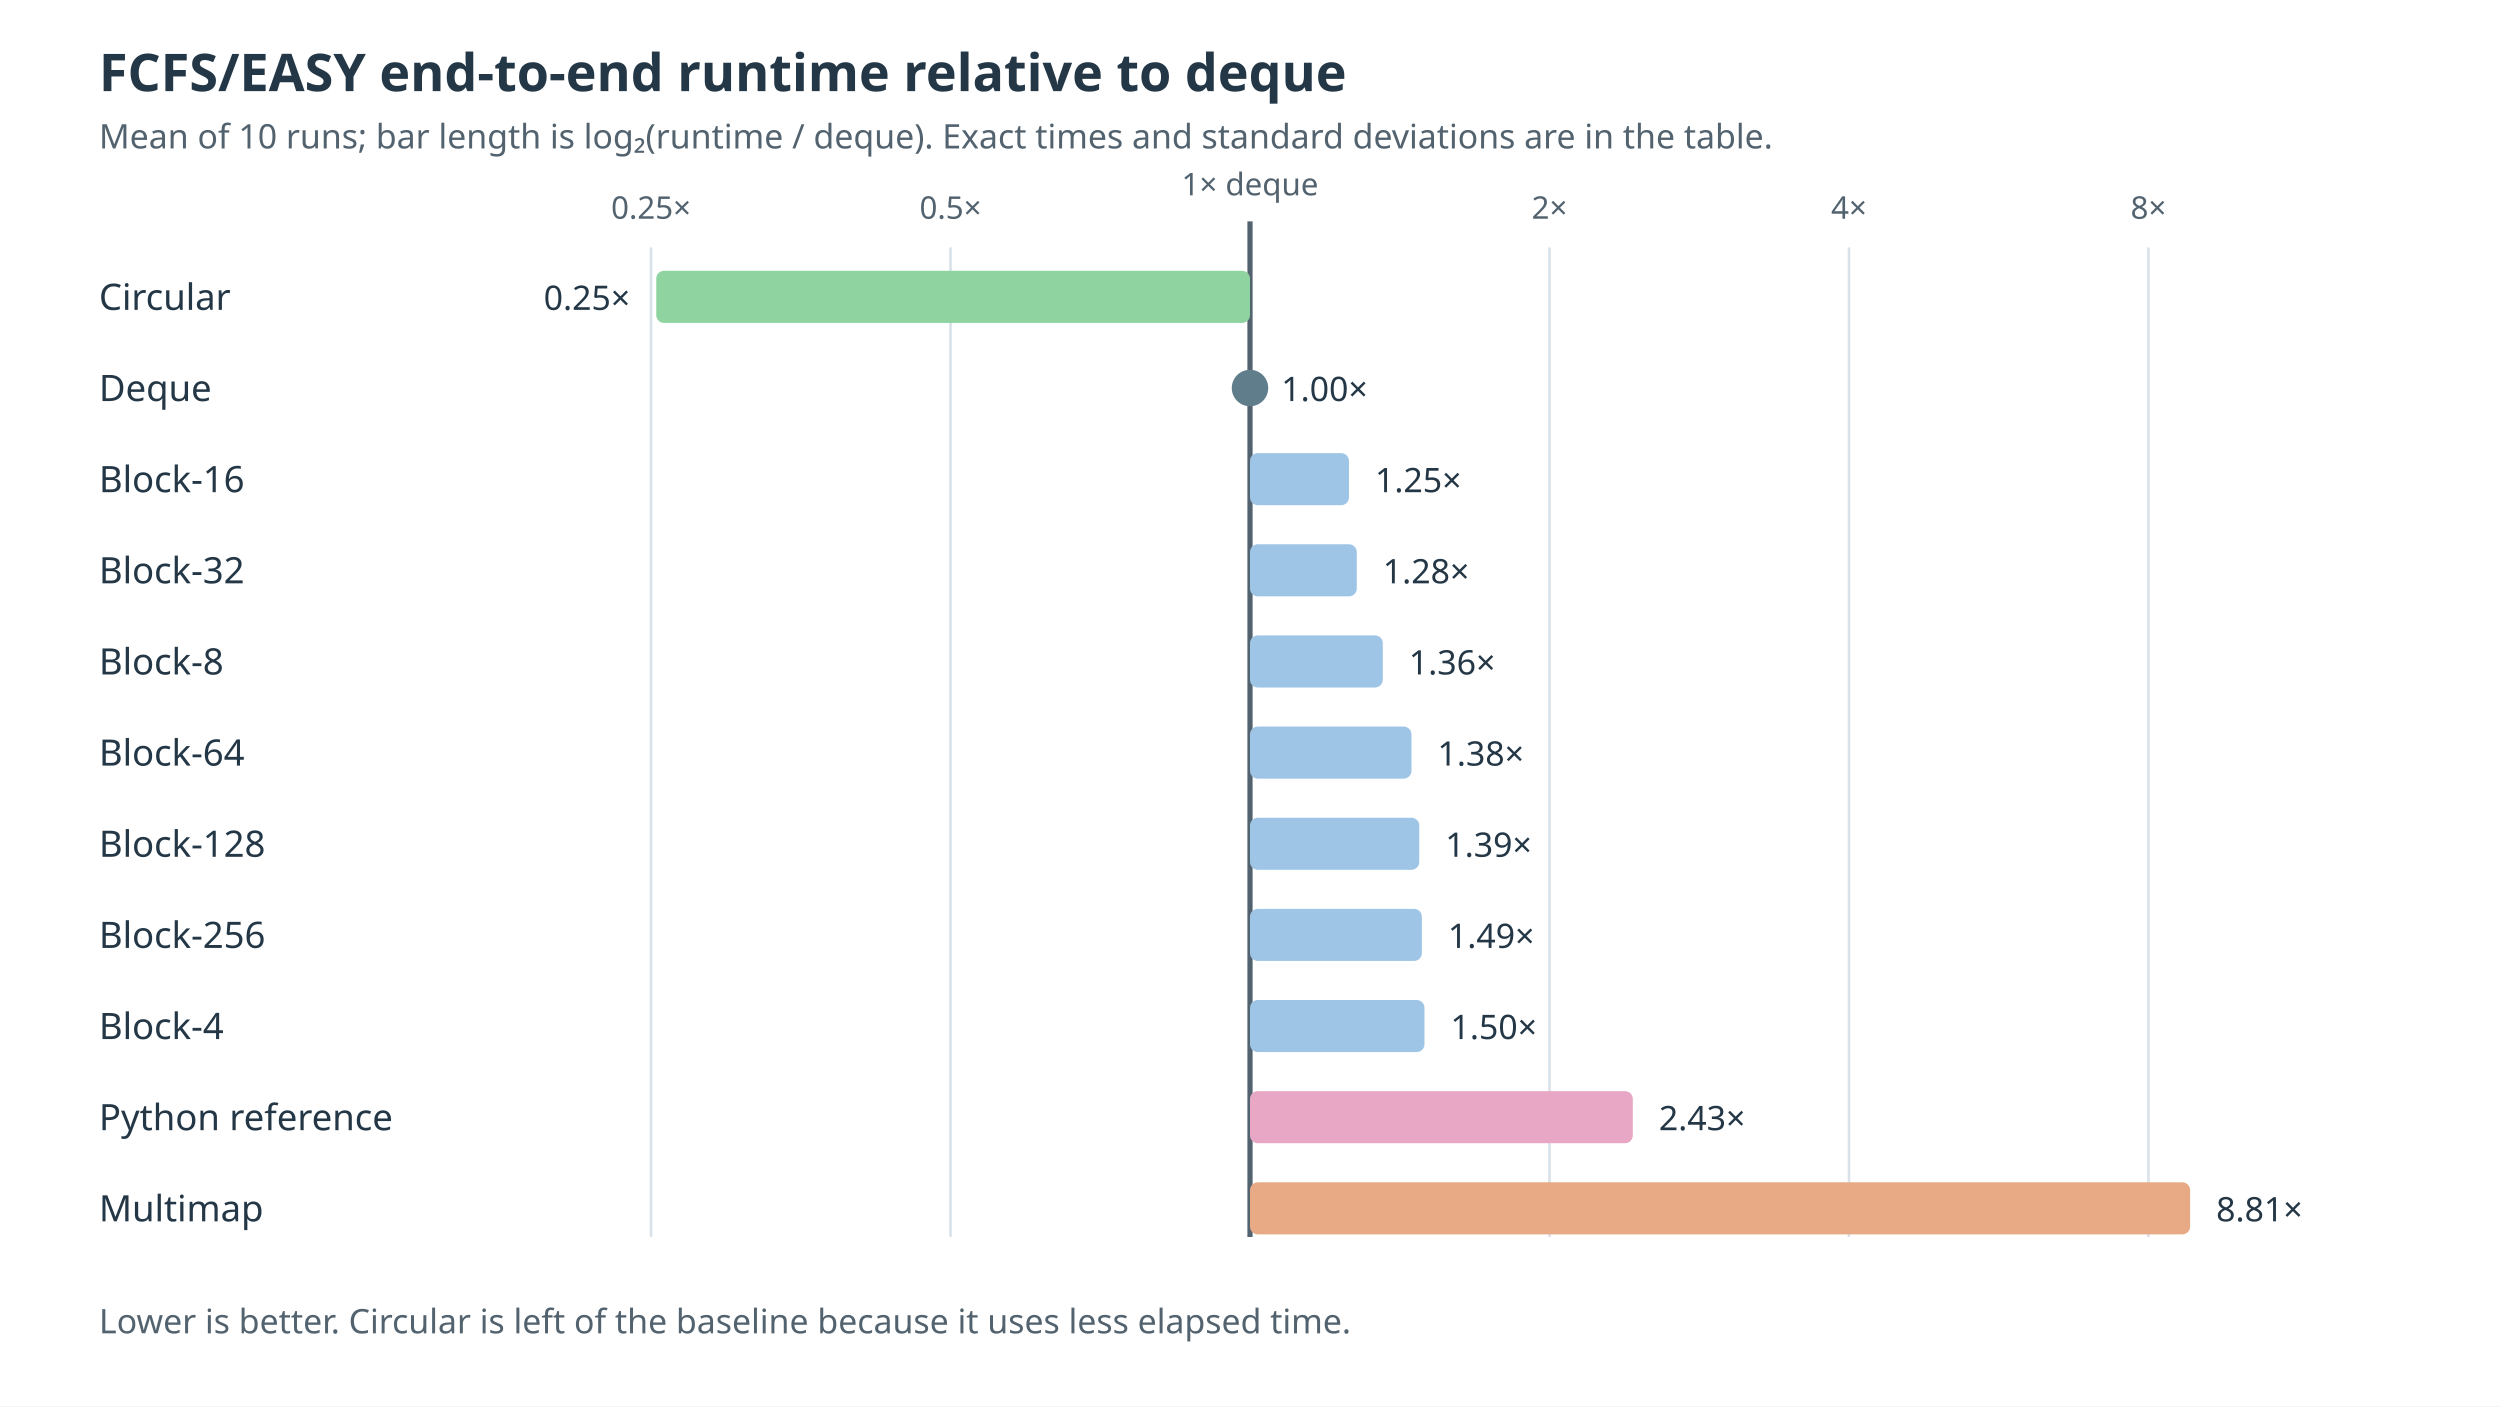
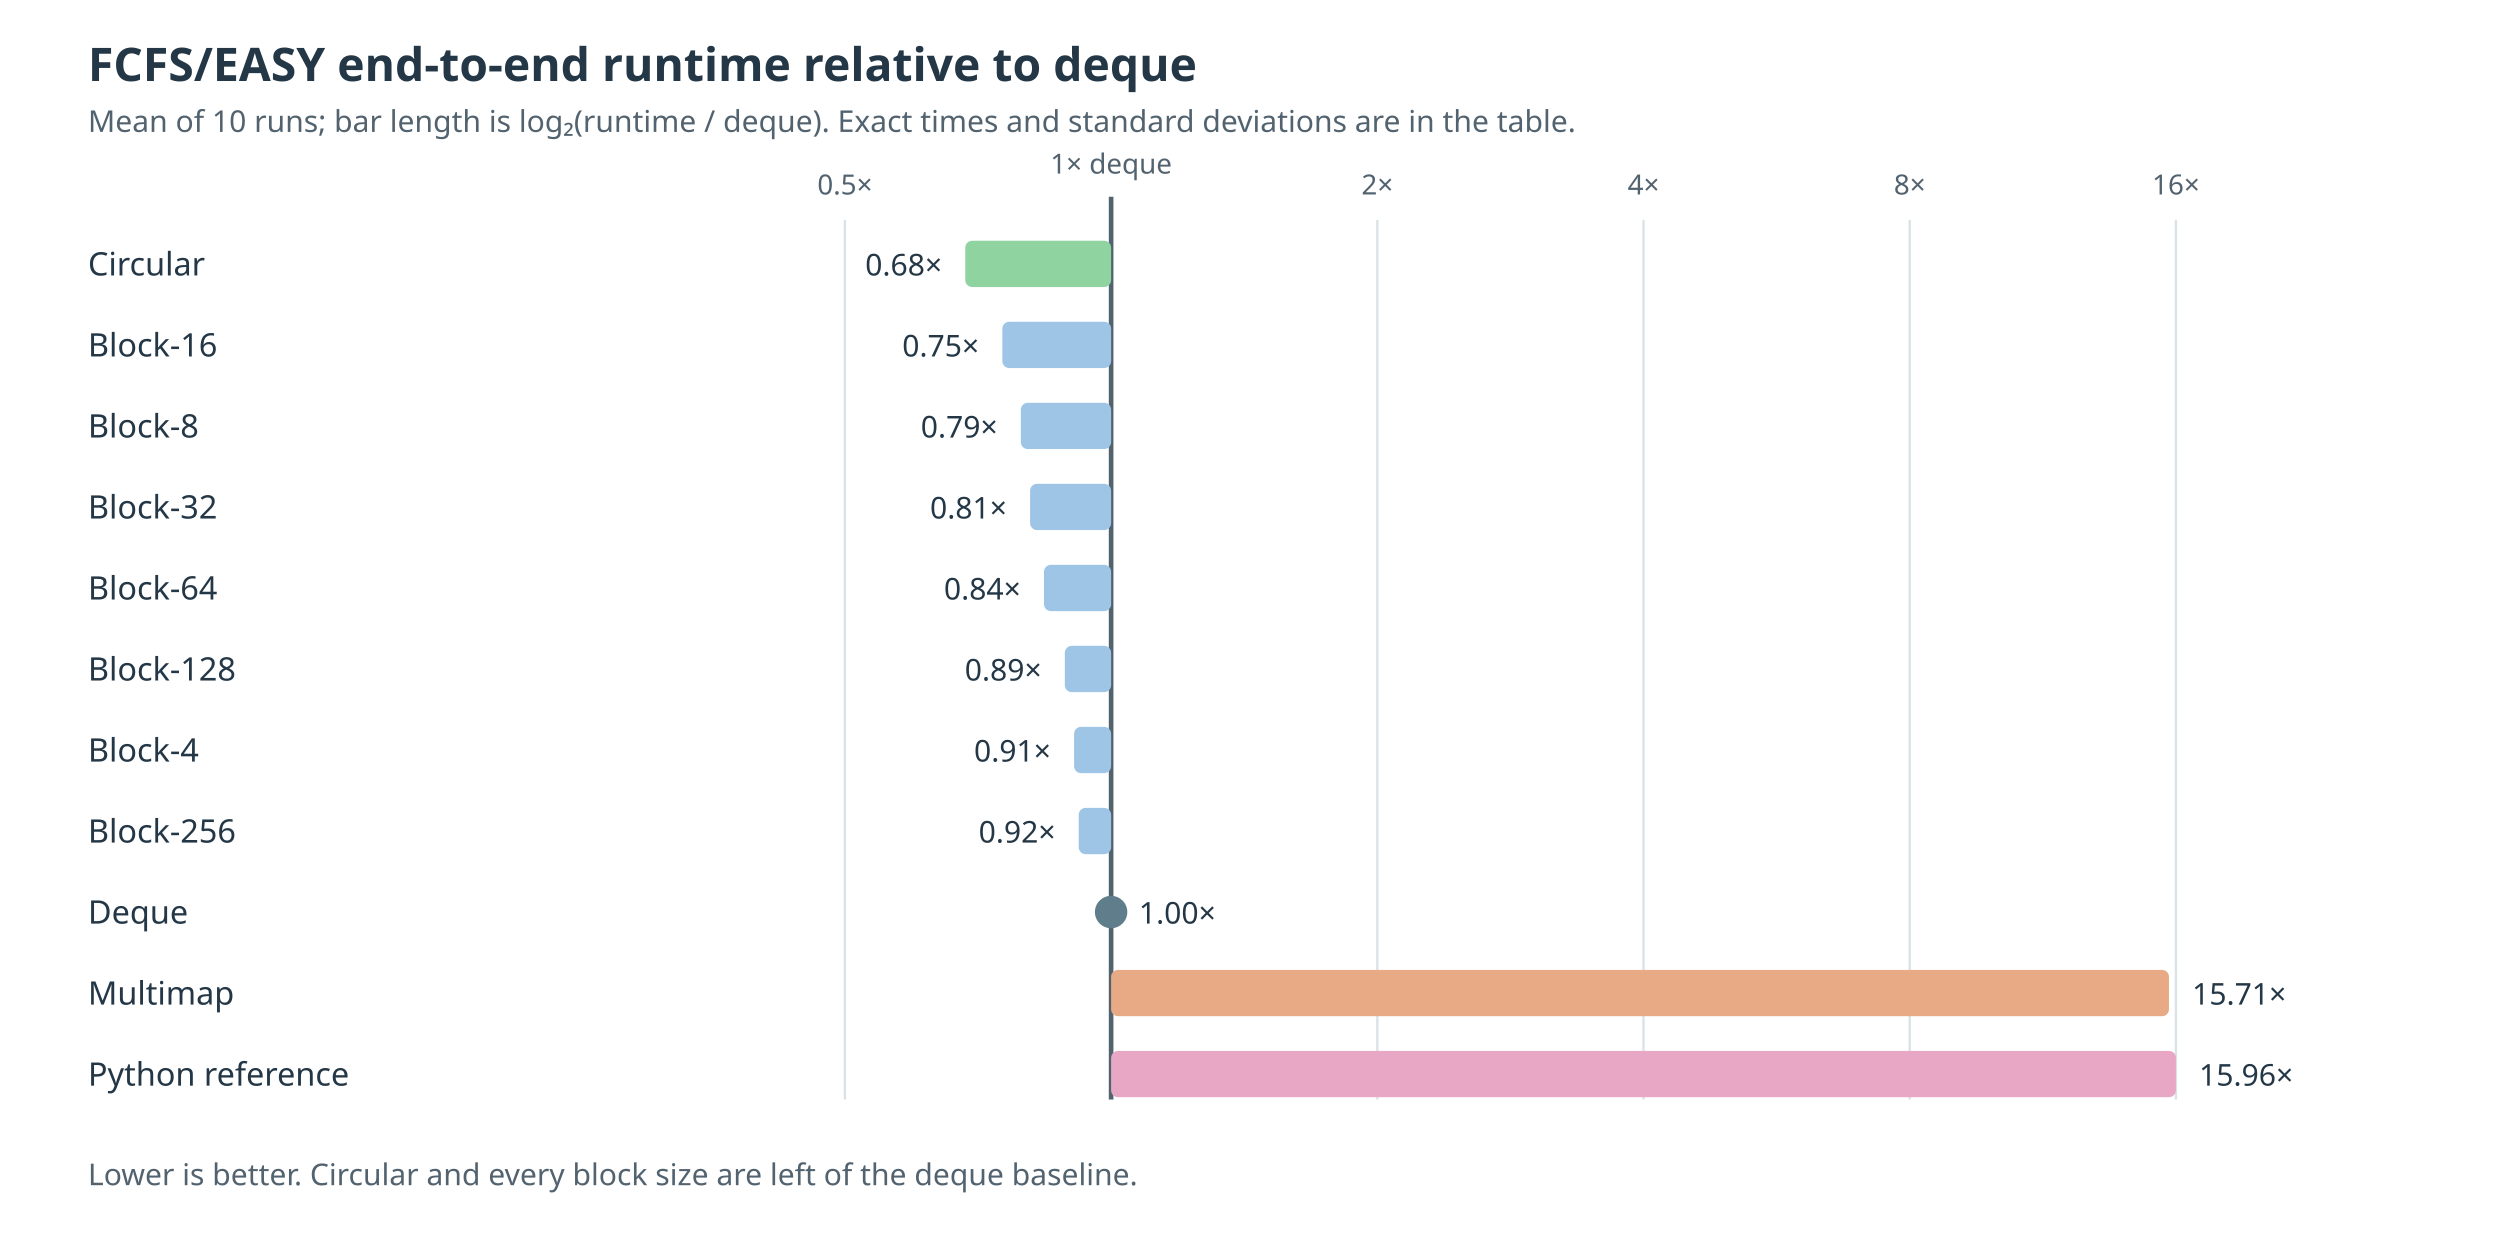
- <svg xmlns="http://www.w3.org/2000/svg" width="960" height="540" viewBox="0 0 960 540" role="img" aria-labelledby="title desc">
+ <svg xmlns="http://www.w3.org/2000/svg" width="1080" height="540" viewBox="0 0 1080 540" role="img" aria-labelledby="title desc">
  <style>.title{font:600 20px sans-serif;fill:#243746}.subtitle{font:13px sans-serif;fill:#52636f}.label{font:14px sans-serif;fill:#243746}.value{font:13px sans-serif;fill:#243746}.tick{font:12px sans-serif;fill:#52636f}.grid{stroke:#d9e2e8;stroke-width:1}.baseline{stroke:#52636f;stroke-width:2}</style>
-   <rect width="960" height="540" fill="#fff" />
+   <rect width="1080" height="540" fill="#fff" />
  <text x="38" y="35" class="title">FCFS/EASY end-to-end runtime relative to deque</text>
  <text x="38" y="57" class="subtitle">Mean of 10 runs; bar length is log₂(runtime / deque). Exact times and standard deviations are in the table.</text>
  <g class="grid">
-     <line x1="250" y1="95" x2="250" y2="475" />
    <line x1="365" y1="95" x2="365" y2="475" />
    <line x1="595" y1="95" x2="595" y2="475" />
    <line x1="710" y1="95" x2="710" y2="475" />
    <line x1="825" y1="95" x2="825" y2="475" />
+     <line x1="940" y1="95" x2="940" y2="475" />
  </g>
  <line x1="480" y1="85" x2="480" y2="475" class="baseline" />
  <g class="tick">
-     <text x="250" y="84" text-anchor="middle">0.25×</text>
    <text x="365" y="84" text-anchor="middle">0.5×</text>
    <text x="480" y="75" text-anchor="middle">1× deque</text>
    <text x="595" y="84" text-anchor="middle">2×</text>
    <text x="710" y="84" text-anchor="middle">4×</text>
    <text x="825" y="84" text-anchor="middle">8×</text>
+     <text x="940" y="84" text-anchor="middle">16×</text>
  </g>
  <g>
    <text x="38" y="119" class="label">Circular</text>
-     <rect x="252" y="104" width="228" height="20" rx="3" fill="#8fd3a1" />
-     <text x="242" y="119" text-anchor="end" class="value">0.25×</text>
-     <text x="38" y="154" class="label">Deque</text>
-     <circle cx="480" cy="149" r="7" fill="#607d8b" />
-     <text x="492" y="154" class="value">1.00×</text>
-     <text x="38" y="189" class="label">Block-16</text>
-     <rect x="480" y="174" width="38" height="20" rx="3" fill="#9ec5e5" />
-     <text x="528" y="189" class="value">1.25×</text>
+     <rect x="417" y="104" width="63" height="20" rx="3" fill="#8fd3a1" />
+     <text x="407" y="119" text-anchor="end" class="value">0.68×</text>
+     <text x="38" y="154" class="label">Block-16</text>
+     <rect x="433" y="139" width="47" height="20" rx="3" fill="#9ec5e5" />
+     <text x="423" y="154" text-anchor="end" class="value">0.75×</text>
+     <text x="38" y="189" class="label">Block-8</text>
+     <rect x="441" y="174" width="39" height="20" rx="3" fill="#9ec5e5" />
+     <text x="431" y="189" text-anchor="end" class="value">0.79×</text>
    <text x="38" y="224" class="label">Block-32</text>
-     <rect x="480" y="209" width="41" height="20" rx="3" fill="#9ec5e5" />
-     <text x="531" y="224" class="value">1.28×</text>
-     <text x="38" y="259" class="label">Block-8</text>
-     <rect x="480" y="244" width="51" height="20" rx="3" fill="#9ec5e5" />
-     <text x="541" y="259" class="value">1.36×</text>
-     <text x="38" y="294" class="label">Block-64</text>
-     <rect x="480" y="279" width="62" height="20" rx="3" fill="#9ec5e5" />
-     <text x="552" y="294" class="value">1.38×</text>
-     <text x="38" y="329" class="label">Block-128</text>
-     <rect x="480" y="314" width="65" height="20" rx="3" fill="#9ec5e5" />
-     <text x="555" y="329" class="value">1.39×</text>
+     <rect x="445" y="209" width="35" height="20" rx="3" fill="#9ec5e5" />
+     <text x="435" y="224" text-anchor="end" class="value">0.81×</text>
+     <text x="38" y="259" class="label">Block-64</text>
+     <rect x="451" y="244" width="29" height="20" rx="3" fill="#9ec5e5" />
+     <text x="441" y="259" text-anchor="end" class="value">0.84×</text>
+     <text x="38" y="294" class="label">Block-128</text>
+     <rect x="460" y="279" width="20" height="20" rx="3" fill="#9ec5e5" />
+     <text x="450" y="294" text-anchor="end" class="value">0.89×</text>
+     <text x="38" y="329" class="label">Block-4</text>
+     <rect x="464" y="314" width="16" height="20" rx="3" fill="#9ec5e5" />
+     <text x="454" y="329" text-anchor="end" class="value">0.91×</text>
    <text x="38" y="364" class="label">Block-256</text>
-     <rect x="480" y="349" width="66" height="20" rx="3" fill="#9ec5e5" />
-     <text x="556" y="364" class="value">1.49×</text>
-     <text x="38" y="399" class="label">Block-4</text>
-     <rect x="480" y="384" width="67" height="20" rx="3" fill="#9ec5e5" />
-     <text x="557" y="399" class="value">1.50×</text>
-     <text x="38" y="434" class="label">Python reference</text>
-     <rect x="480" y="419" width="147" height="20" rx="3" fill="#e7a7c5" />
-     <text x="637" y="434" class="value">2.43×</text>
-     <text x="38" y="469" class="label">Multimap</text>
-     <rect x="480" y="454" width="361" height="20" rx="3" fill="#e8aa85" />
-     <text x="851" y="469" class="value">8.81×</text>
+     <rect x="466" y="349" width="14" height="20" rx="3" fill="#9ec5e5" />
+     <text x="456" y="364" text-anchor="end" class="value">0.92×</text>
+     <text x="38" y="399" class="label">Deque</text>
+     <circle cx="480" cy="394" r="7" fill="#607d8b" />
+     <text x="492" y="399" class="value">1.00×</text>
+     <text x="38" y="434" class="label">Multimap</text>
+     <rect x="480" y="419" width="457" height="20" rx="3" fill="#e8aa85" />
+     <text x="947" y="434" class="value">15.71×</text>
+     <text x="38" y="469" class="label">Python reference</text>
+     <rect x="480" y="454" width="460" height="20" rx="3" fill="#e7a7c5" />
+     <text x="950" y="469" class="value">15.96×</text>
  </g>
-   <text x="38" y="512" class="subtitle">Lower is better. Circular is left of the baseline because it uses less elapsed time.</text>
+   <text x="38" y="512" class="subtitle">Lower is better. Circular and every block size are left of the deque baseline.</text>
</svg>
